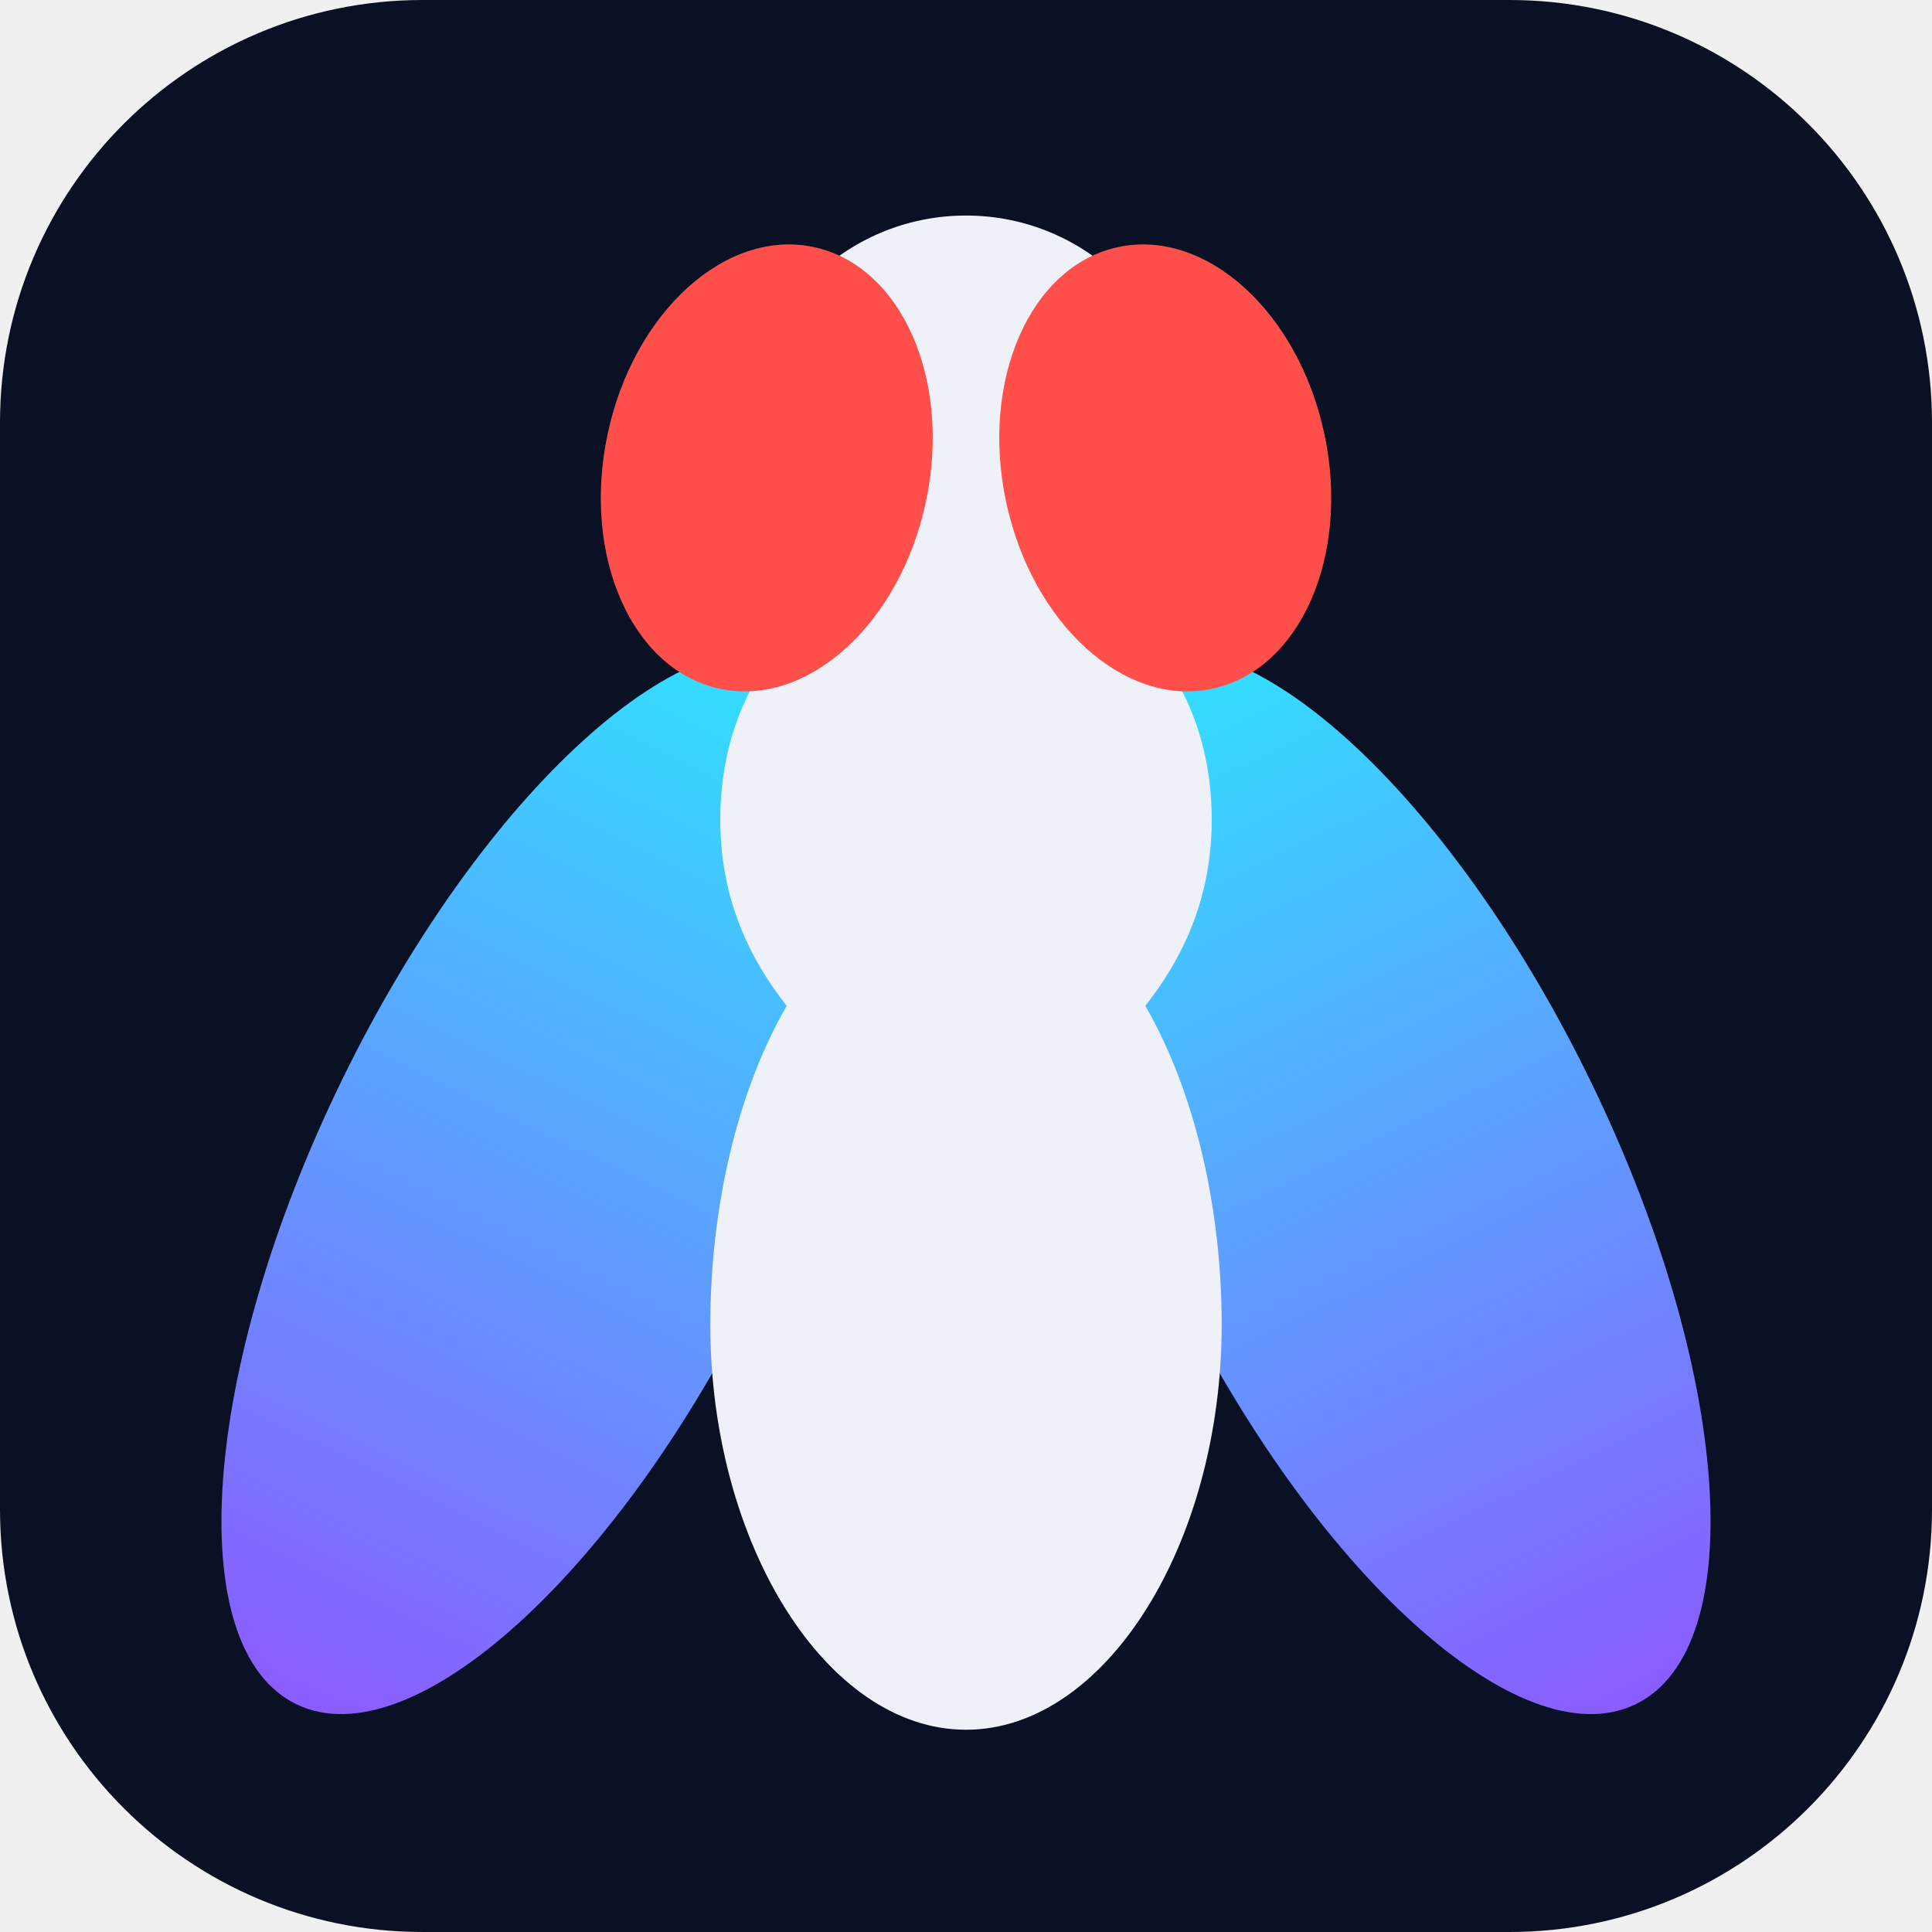
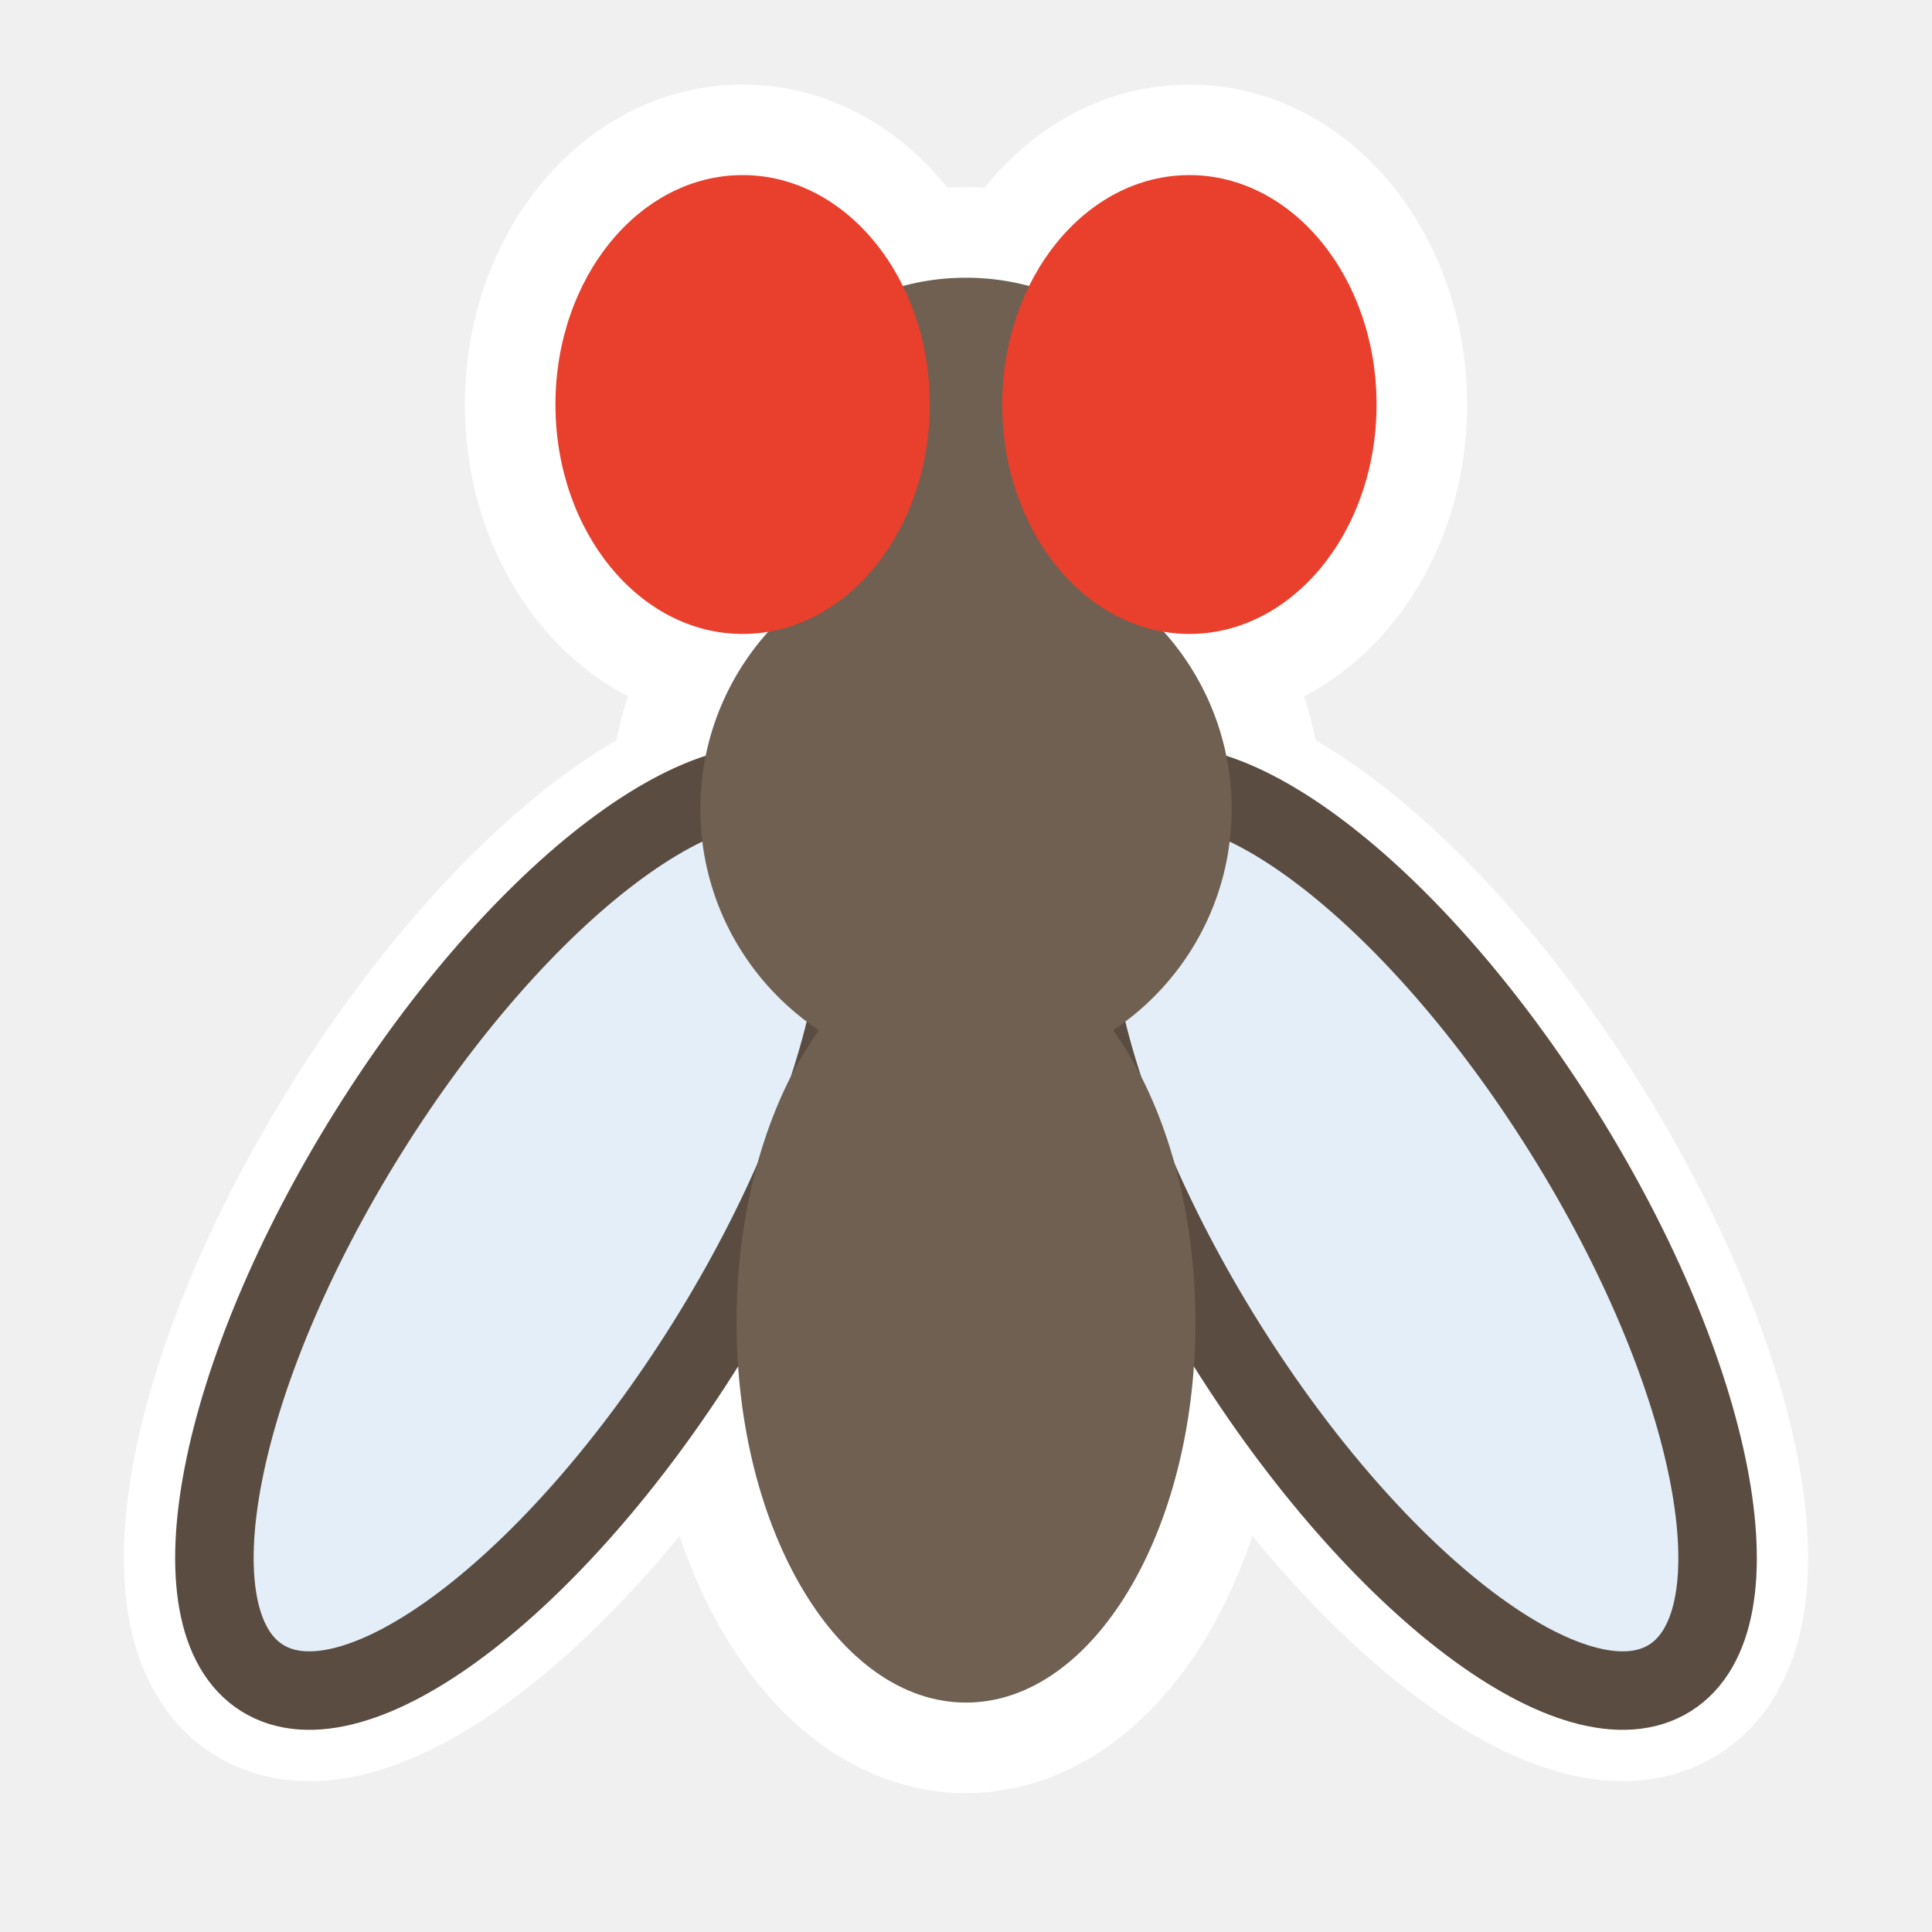
- <svg xmlns="http://www.w3.org/2000/svg" viewBox="0 0 64 64">
-   <defs>
-     <linearGradient id="ala" x1="0" y1="0" x2="0" y2="1">
-       <stop offset="0" stop-color="#2fe3ff" />
-       <stop offset="1" stop-color="#8b5cff" />
-     </linearGradient>
-   </defs>
-   <rect width="64" height="64" rx="14" fill="#0b1124" />
-   <g transform="matrix(1.1 0 0 1.1 -3.2 -4.3)">
-     <ellipse cx="19.5" cy="39.5" rx="7" ry="17.5" transform="rotate(26 19.5 39.5)" fill="url(#ala)" />
-     <ellipse cx="44.5" cy="39.5" rx="7" ry="17.5" transform="rotate(-26 44.5 39.5)" fill="url(#ala)" />
-     <path d="M32 21c4.6 0 7.4 3.3 7.4 7.6 0 2.4-.9 4.2-2 5.6 1.5 2.6 2.3 6.1 2.3 9.6 0 6.6-3.5 12.2-7.7 12.2s-7.7-5.6-7.7-12.2c0-3.5.8-7 2.3-9.6-1.1-1.4-2-3.2-2-5.6 0-4.3 2.8-7.6 7.4-7.6z" fill="#eef1f8" />
-     <circle cx="32" cy="17" r="6.6" fill="#eef1f8" />
-     <ellipse cx="26" cy="18" rx="4.9" ry="6.8" transform="rotate(12 26 18)" fill="#ff4f4a" />
-     <ellipse cx="38" cy="18" rx="4.9" ry="6.8" transform="rotate(-12 38 18)" fill="#ff4f4a" />
+ <svg xmlns="http://www.w3.org/2000/svg" viewBox="0 0 32 32">
+   <g fill="#fff" stroke="#fff" stroke-width="3" stroke-linejoin="round">
+     <ellipse cx="8.9" cy="20.5" rx="3.3" ry="8.6" transform="rotate(32 8.9 20.5)" />
+     <ellipse cx="23.1" cy="20.5" rx="3.3" ry="8.6" transform="rotate(-32 23.1 20.5)" />
+     <ellipse cx="16" cy="7.8" rx="3.6" ry="3.2" />
+     <circle cx="16" cy="13.4" r="4.4" />
+     <ellipse cx="16" cy="21.9" rx="3.8" ry="6.3" />
+     <ellipse cx="12.3" cy="6.7" rx="3.1" ry="3.8" />
+     <ellipse cx="19.7" cy="6.7" rx="3.1" ry="3.8" />
+   </g>
+   <g fill="#e3eef8" stroke="#5a4c40" stroke-width="1.3">
+     <ellipse cx="8.9" cy="20.5" rx="3.3" ry="8.6" transform="rotate(32 8.9 20.5)" />
+     <ellipse cx="23.1" cy="20.5" rx="3.3" ry="8.6" transform="rotate(-32 23.1 20.5)" />
+   </g>
+   <g fill="#6f6052">
+     <ellipse cx="16" cy="7.8" rx="3.6" ry="3.2" />
+     <circle cx="16" cy="13.4" r="4.4" />
+     <ellipse cx="16" cy="21.9" rx="3.8" ry="6.3" />
+   </g>
+   <g fill="#e8402c">
+     <ellipse cx="12.3" cy="6.7" rx="3.1" ry="3.8" />
+     <ellipse cx="19.7" cy="6.7" rx="3.1" ry="3.8" />
  </g>
</svg>
